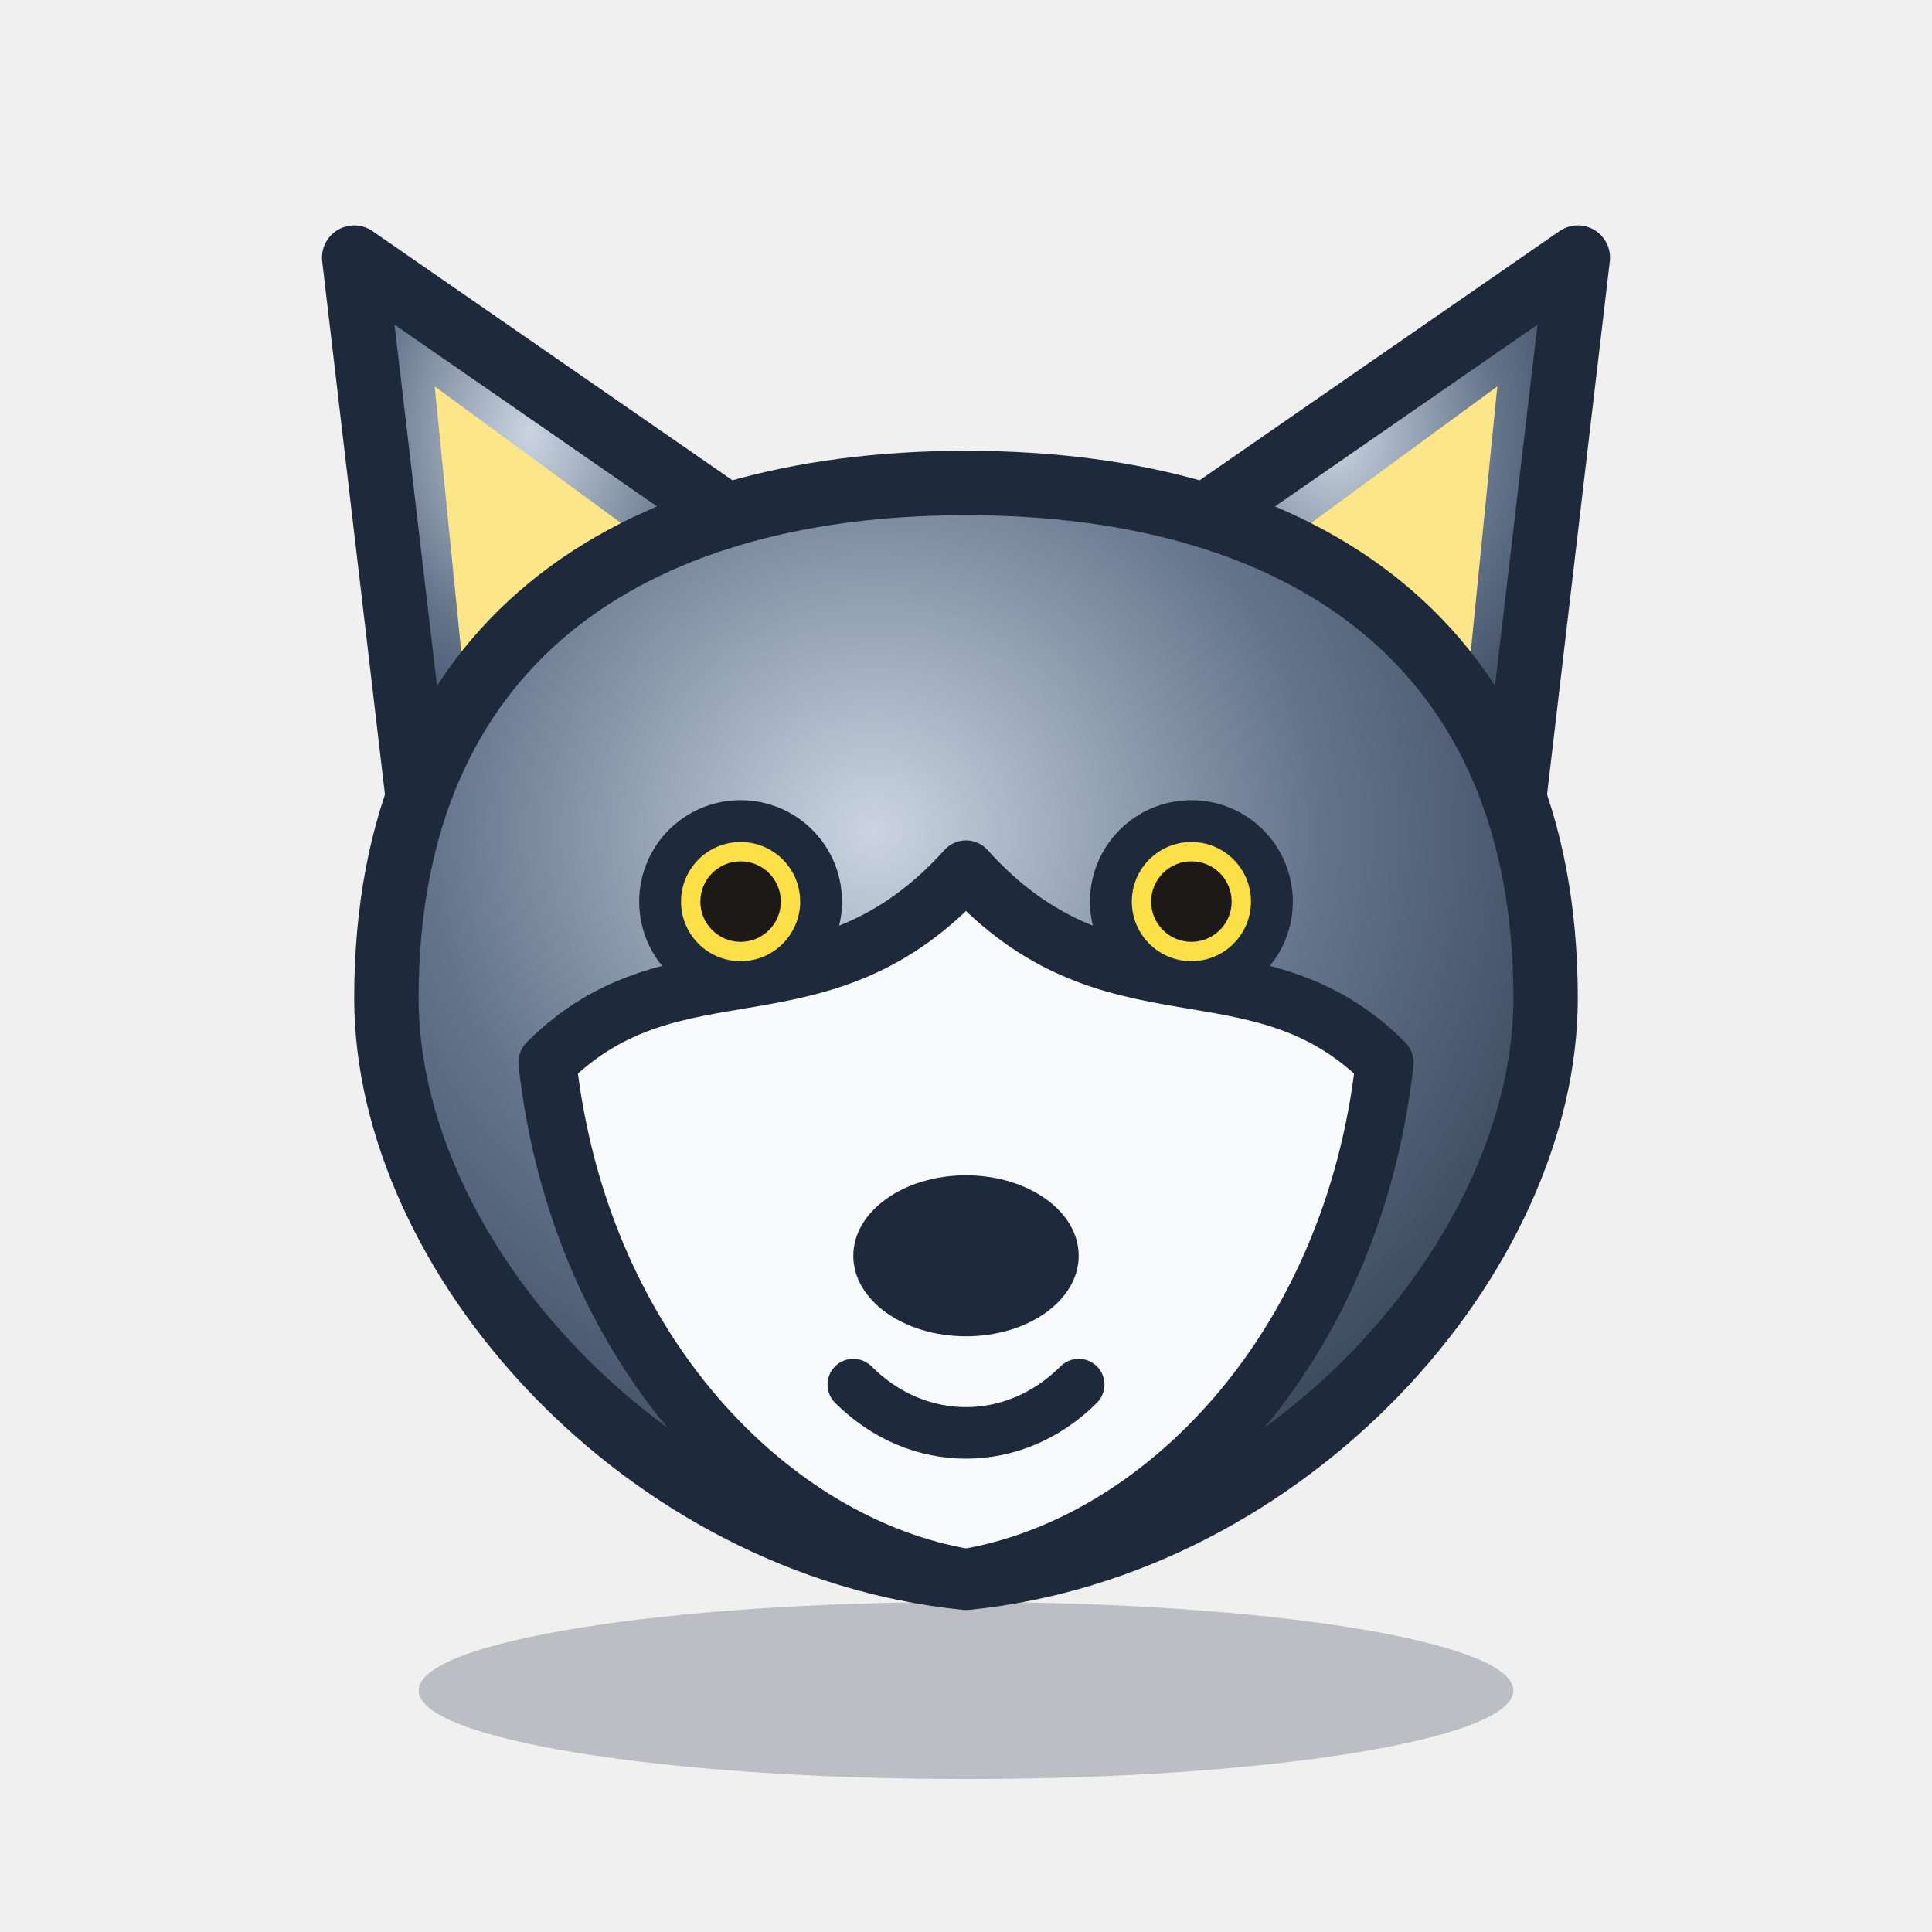
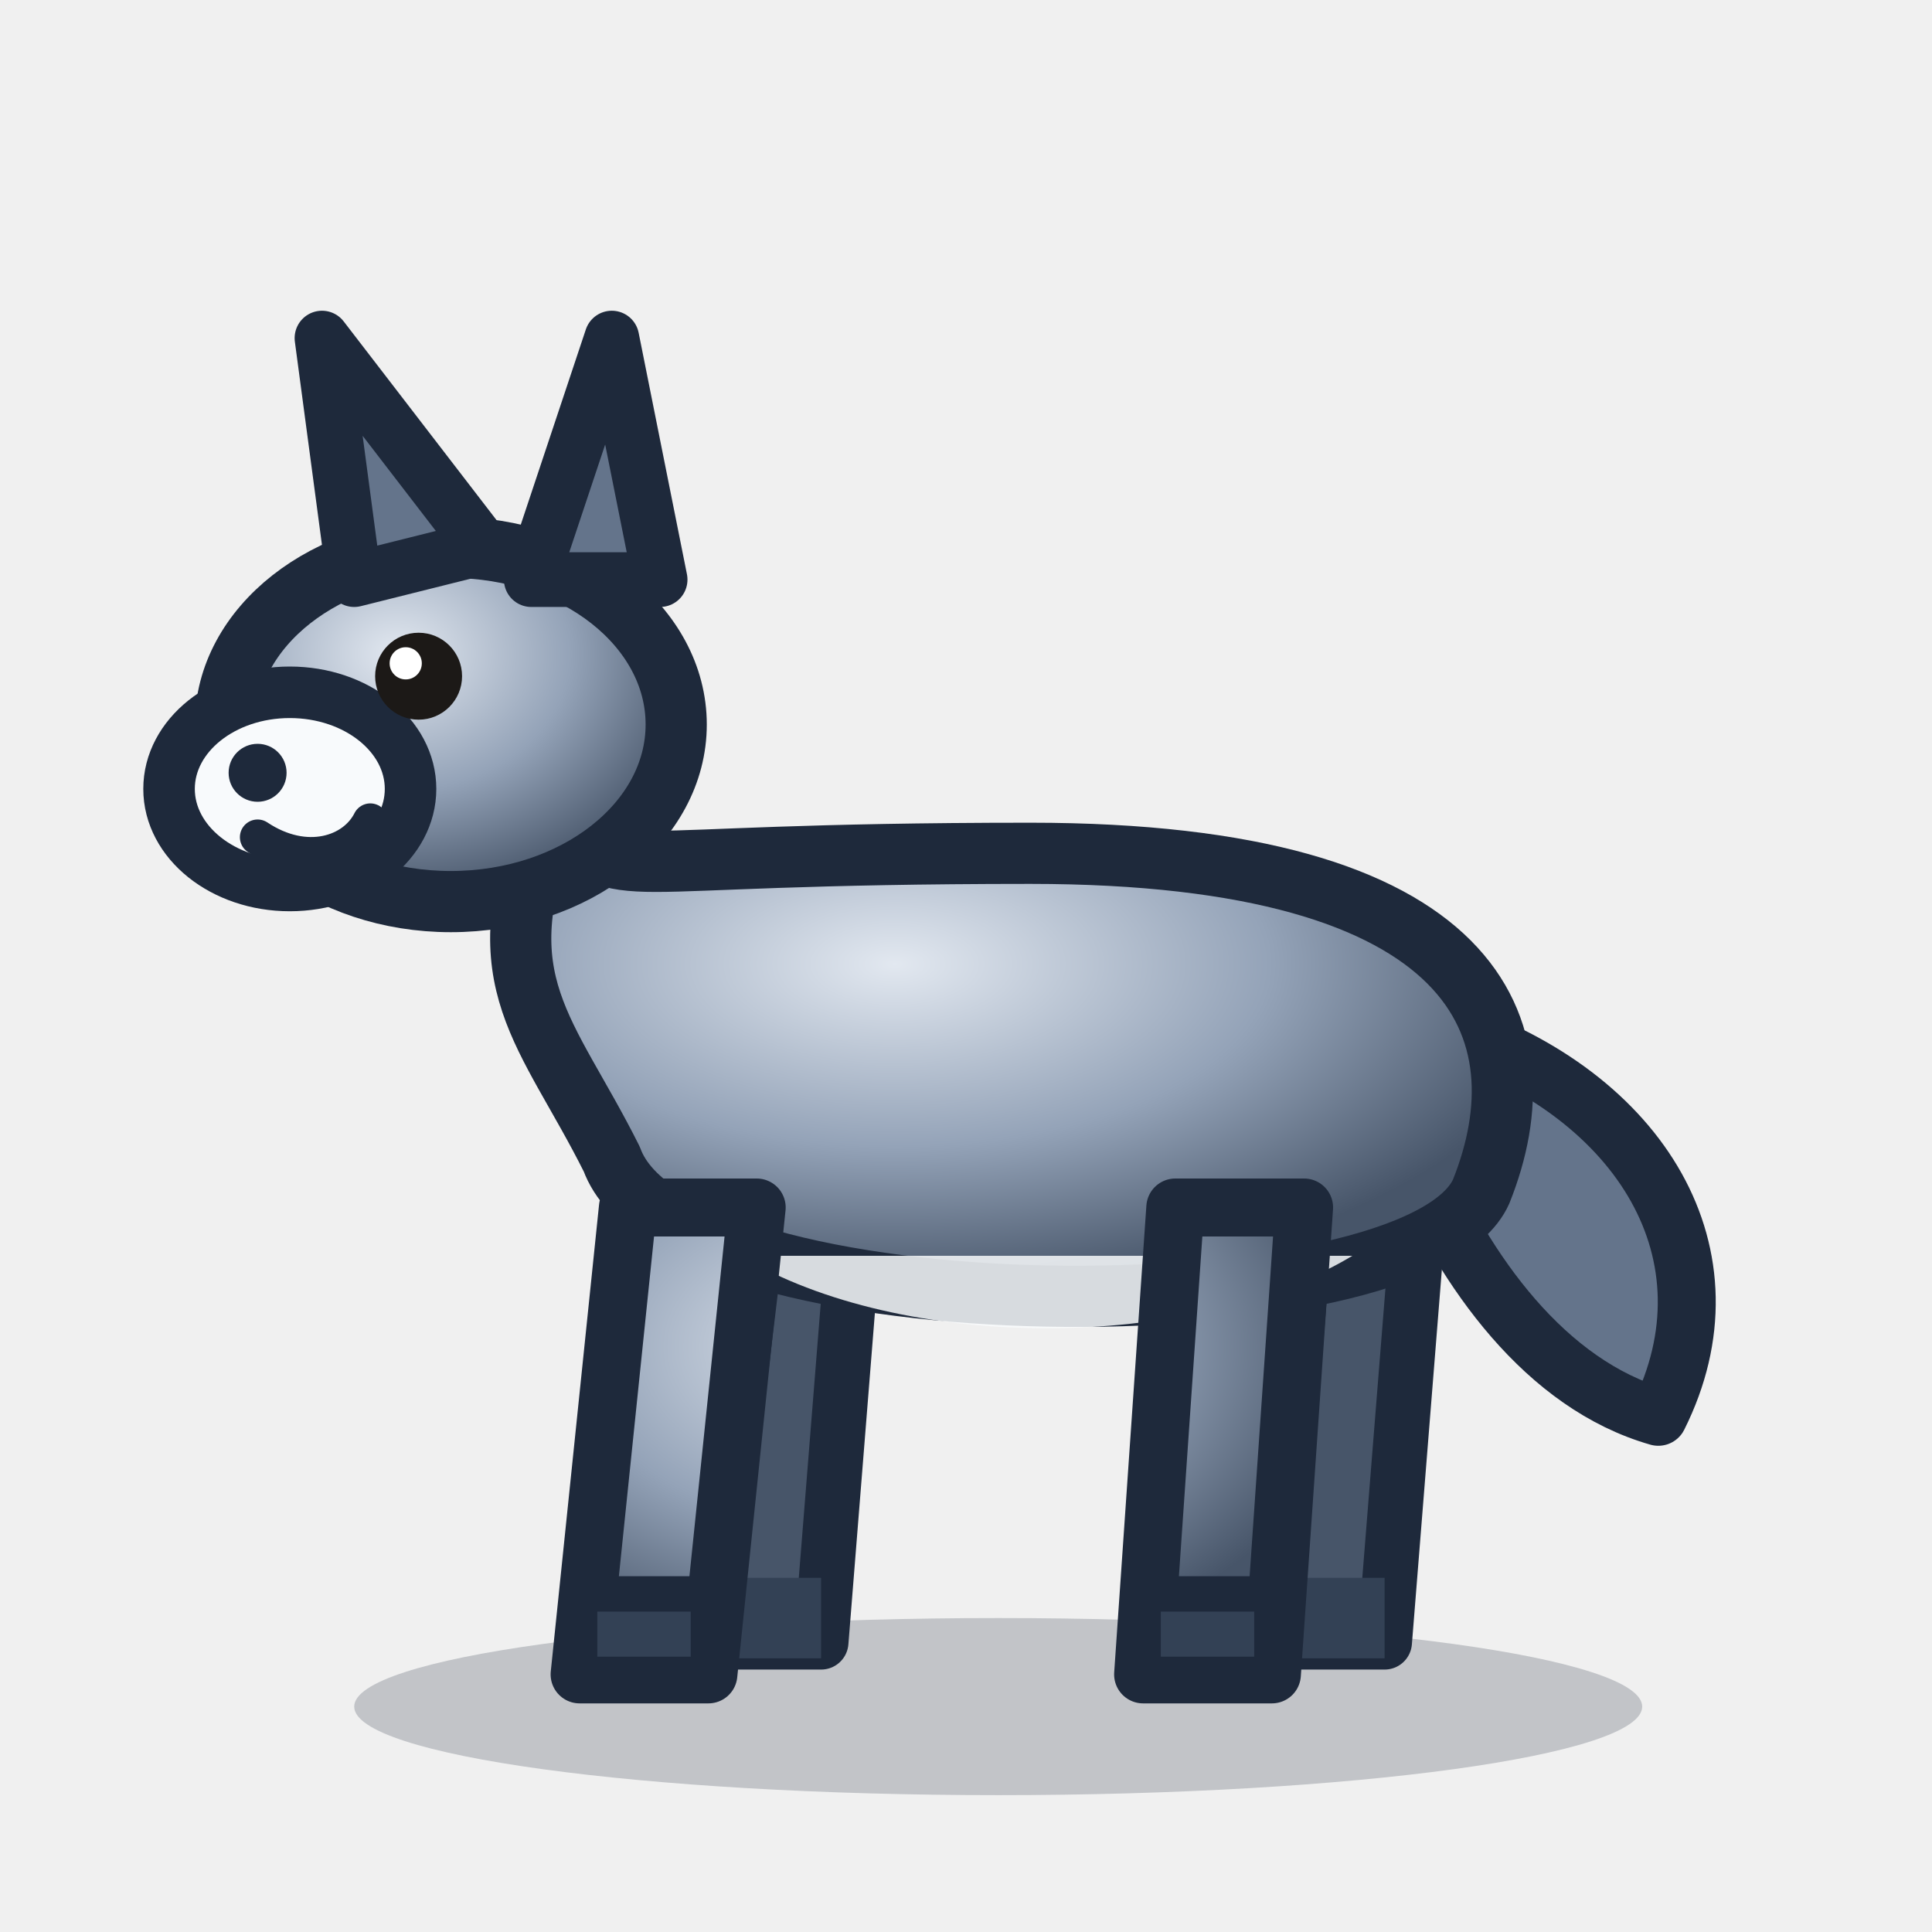
<svg xmlns="http://www.w3.org/2000/svg" fill="none" viewBox="0 0 120 120">
  <defs>
-     <radialGradient cx="42%" cy="32%" id="gwFur" r="70%">
-       <stop offset="0%" stop-color="#cbd5e1" />
-       <stop offset="55%" stop-color="#64748b" />
-       <stop offset="100%" stop-color="#334155" />
+     <radialGradient cx="38%" cy="30%" id="g_graywolf" r="70%">
+       <stop offset="0%" stop-color="#e2e8f0" />
+       <stop offset="55%" stop-color="#94a3b8" />
+       <stop offset="100%" stop-color="#475569" />
    </radialGradient>
  </defs>
-   <ellipse cx="60" cy="105" fill="#1e293b" opacity="0.25" rx="34" ry="5.5" />
-   <polygon fill="url(#gwFur)" points="26,50 22,16 48,34" stroke="#1e293b" stroke-linejoin="round" stroke-width="4" />
-   <polygon fill="#fde68a" points="29,44 27,24 42,35" />
-   <polygon fill="url(#gwFur)" points="94,50 98,16 72,34" stroke="#1e293b" stroke-linejoin="round" stroke-width="4" />
-   <polygon fill="#fde68a" points="91,44 93,24 78,35" />
-   <path d="M24 62C24 40 39 30 60 30C81 30 96 40 96 62C96 78 80 96 60 98C40 96 24 78 24 62Z" fill="url(#gwFur)" stroke="#1e293b" stroke-linejoin="round" stroke-width="4" />
-   <path d="M34 66C42 58 51 64 60 54C69 64 78 58 86 66C84 84 72 96 60 98C48 96 36 84 34 66Z" fill="#f8fafc" stroke="#1e293b" stroke-linejoin="round" stroke-width="3.6" />
-   <circle cx="46" cy="56" fill="#fde047" r="5" stroke="#1e293b" stroke-width="2.6" />
-   <circle cx="46" cy="56" fill="#1c1917" r="2.5" />
-   <circle cx="74" cy="56" fill="#fde047" r="5" stroke="#1e293b" stroke-width="2.6" />
-   <circle cx="74" cy="56" fill="#1c1917" r="2.5" />
-   <ellipse cx="60" cy="78" fill="#1e293b" rx="7" ry="5" />
-   <path d="M53 86C57 90 63 90 67 86" stroke="#1e293b" stroke-linecap="round" stroke-width="3.2" />
+   <ellipse cx="62" cy="106" fill="#1e293b" opacity="0.22" rx="40" ry="5.5" />
+   <path d="M90 64C102 68 108 78 103 88C96 86 91 79 88 72Z" fill="#64748b" stroke="#1e293b" stroke-linejoin="round" stroke-width="3.6" />
+   <path d="M47 77L44 102H51L53 77ZM81 77L79 102H86L88 77Z" fill="#475569" stroke="#1e293b" stroke-linejoin="round" stroke-width="3.4" />
+   <path d="M44 98H51V103H44ZM79 98H86V103H79Z" fill="#334155" />
+   <path d="M34 51C40 55 36 53 64 53C92 53 96 64 92 74C88 83 42 83 38 72C34 64 30 61 34 51Z" fill="url(#g_graywolf)" stroke="#1e293b" stroke-linejoin="round" stroke-width="3.8" />
+   <path d="M46 78C56 84 74 84 84 78" fill="#f8fafc" opacity="0.85" />
+   <path d="M39 75L36 104H44L47 75ZM73 75L71 104H79L81 75Z" fill="url(#g_graywolf)" stroke="#1e293b" stroke-linejoin="round" stroke-width="3.6" />
+   <path d="M36 99H44V104H36ZM71 99H79V104H71Z" fill="#334155" stroke="#1e293b" stroke-linejoin="round" stroke-width="2.2" />
+   <ellipse cx="28" cy="45" fill="url(#g_graywolf)" rx="14" ry="11" stroke="#1e293b" stroke-width="3.8" />
+   <ellipse cx="18" cy="49" fill="#f8fafc" rx="7.5" ry="6" stroke="#1e293b" stroke-width="3.2" />
+   <circle cx="16" cy="48" fill="#1e293b" r="1.8" />
+   <path d="M16 52C19 54 22 53 23 51" stroke="#1e293b" stroke-linecap="round" stroke-width="2.2" />
+   <circle cx="26" cy="42" fill="#1c1917" r="2.7" />
+   <circle cx="25.2" cy="41.2" fill="#ffffff" r="1" />
+   <path d="M22 36L20 21L30 34ZM33 36L38 21L41 36Z" fill="#64748b" stroke="#1e293b" stroke-linejoin="round" stroke-width="3.4" />
</svg>
